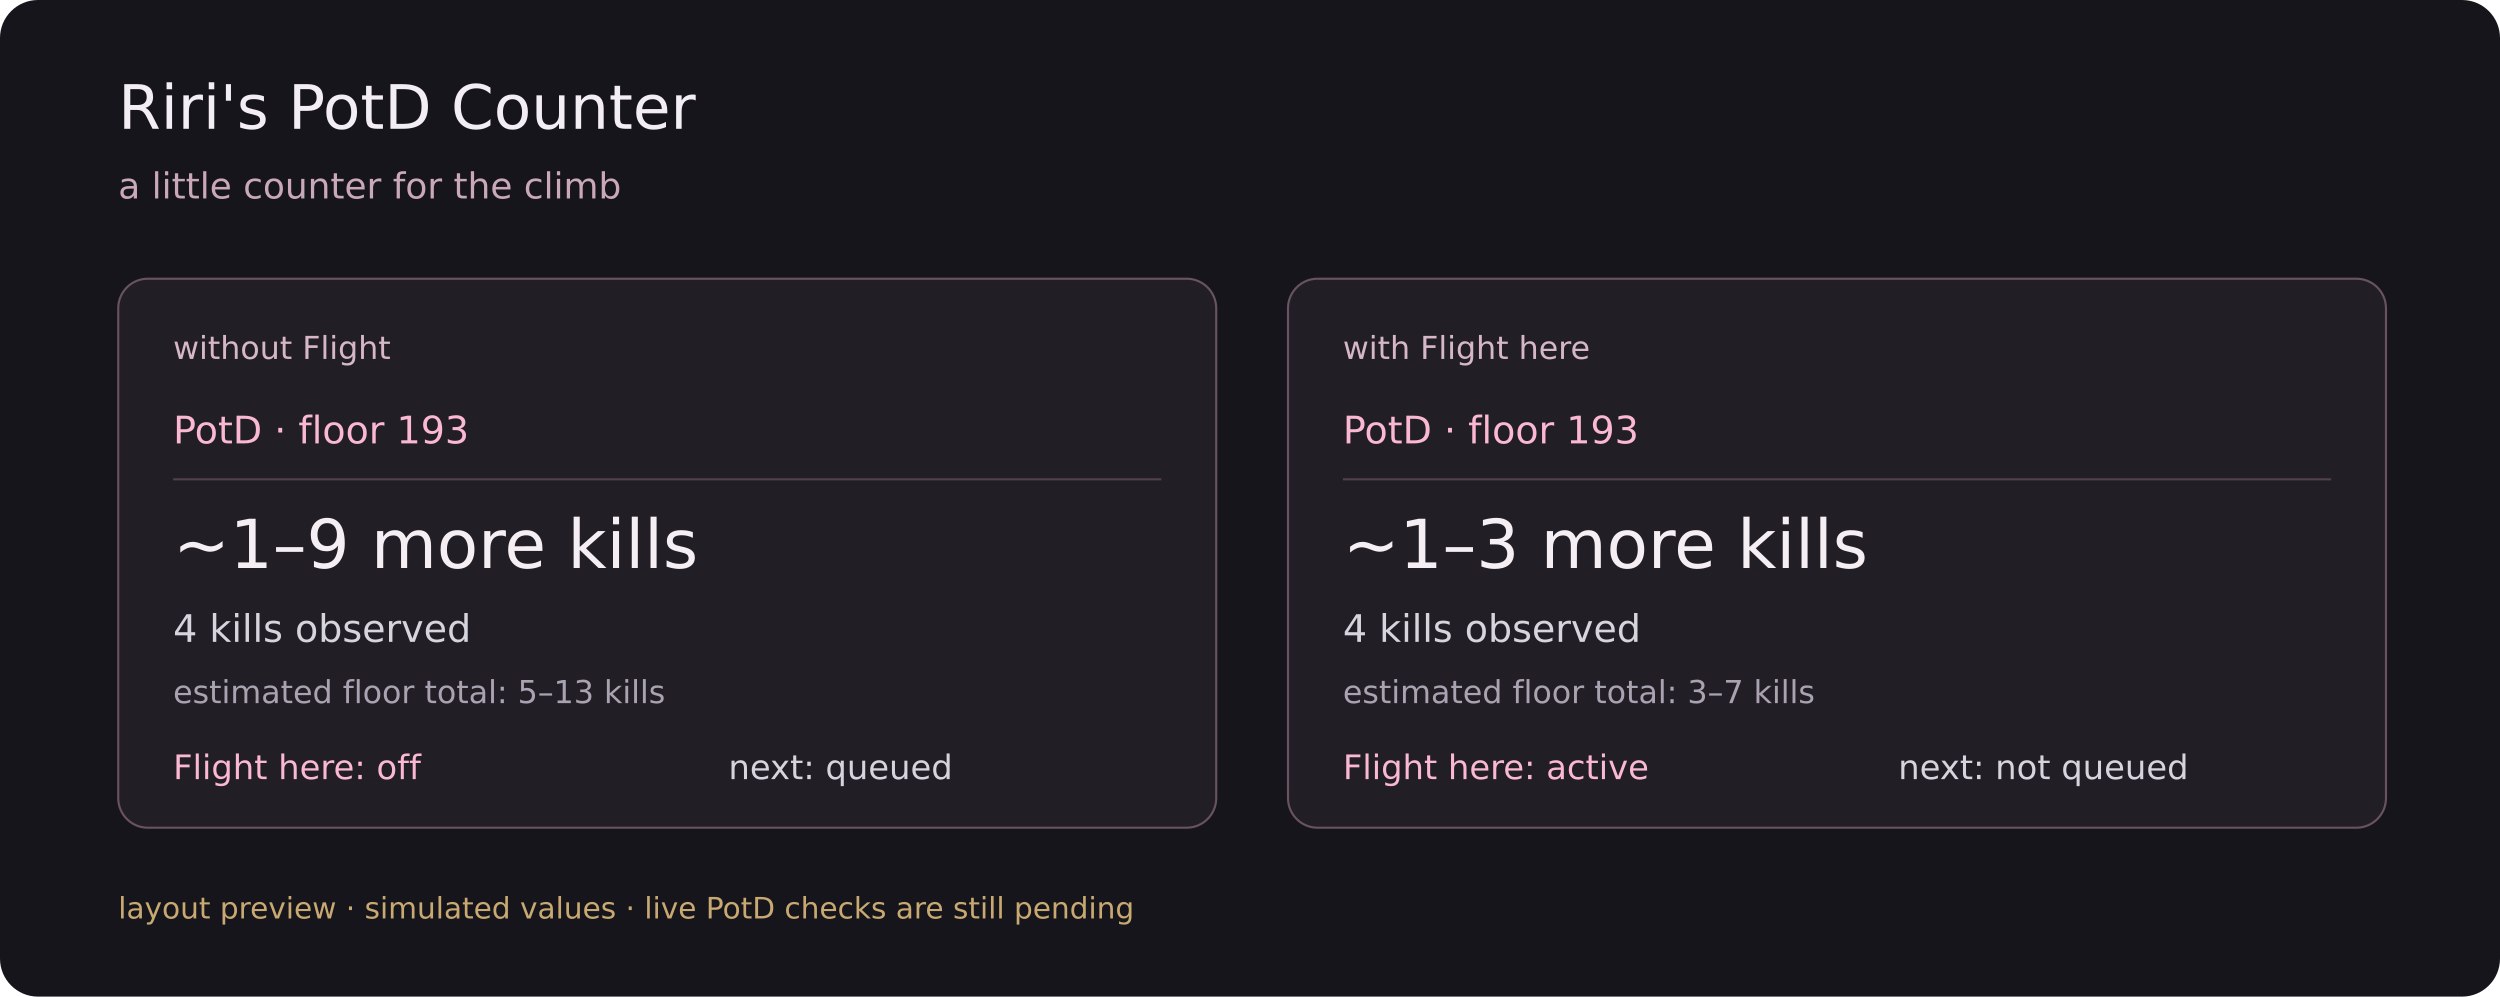
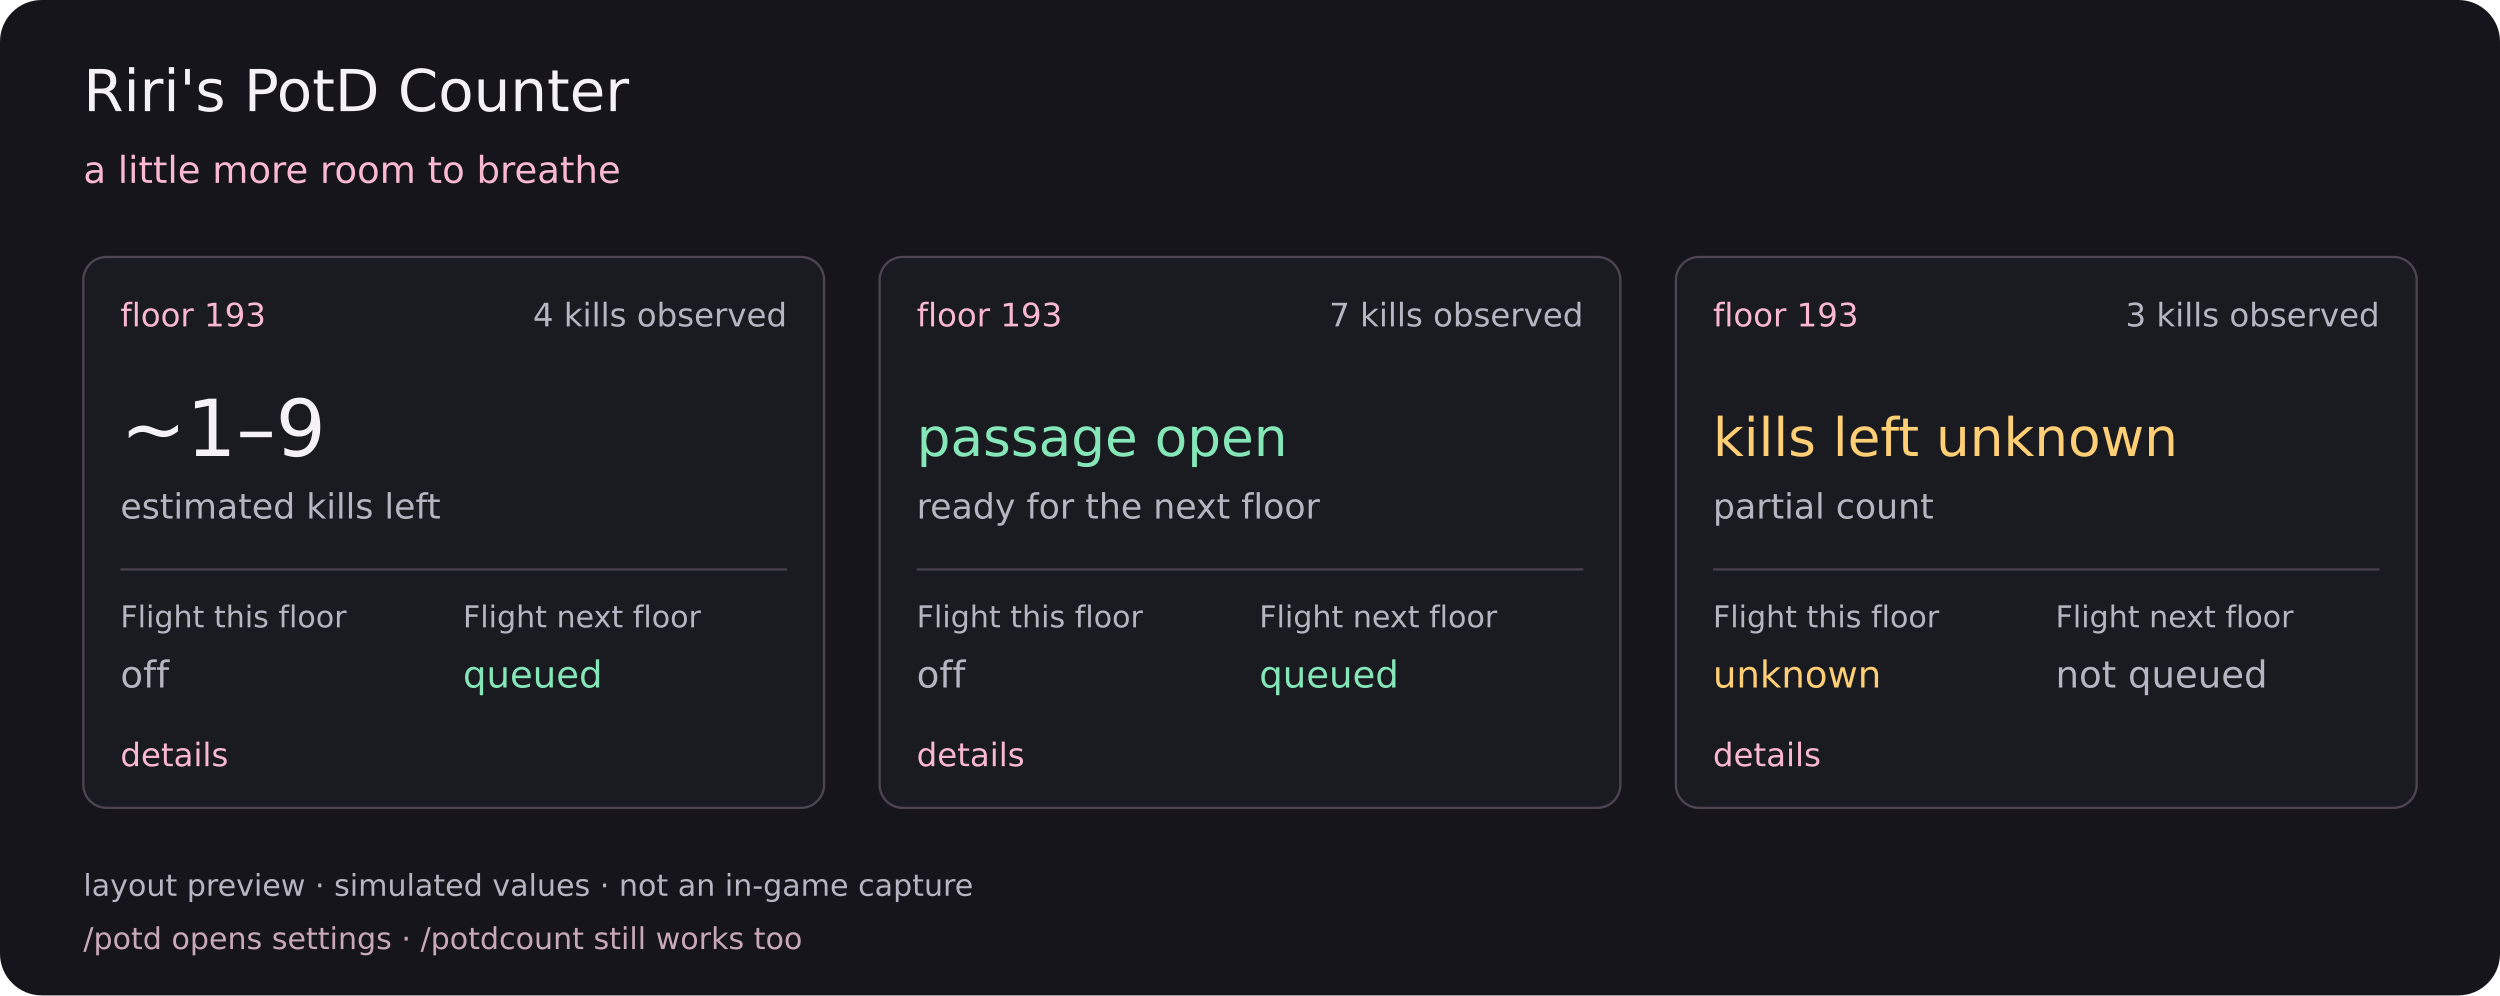
- <svg xmlns="http://www.w3.org/2000/svg" width="1184" height="472" viewBox="0 0 1184 472">
-   <rect width="1184" height="472" rx="18" fill="#17151c" />
+ <svg xmlns="http://www.w3.org/2000/svg" width="1080" height="430" viewBox="0 0 1080 430">
+   <rect width="1080" height="430" rx="18" fill="#15151b" />
  <g font-family="DejaVu Sans,Arial,sans-serif">
-     <text x="56" y="61" fill="#f3edf4" font-size="29">Riri's PotD Counter</text>
-     <text x="56" y="94" fill="#c9a8b9" font-size="17">a little counter for the climb</text>
-     <g transform="translate(56 132)">
-       <rect width="520" height="260" rx="14" fill="#211e26" stroke="#695363" />
-       <text x="26" y="38" fill="#d6b7c8" font-size="15">without Flight</text>
-       <text x="26" y="78" fill="#fab8d1" font-size="18">PotD · floor 193</text>
-       <path d="M26 95H494" stroke="#51404d" />
-       <text x="26" y="137" fill="#f5eff4" font-size="32">~1–9 more kills</text>
-       <text x="26" y="172" fill="#d6d4dc" font-size="18">4 kills observed</text>
-       <text x="26" y="201" fill="#aaa2b1" font-size="15">estimated floor total: 5–13 kills</text>
-       <text x="26" y="237" fill="#fab8d1" font-size="16">Flight here: off</text>
-       <text x="289" y="237" fill="#d6d4dc" font-size="16">next: queued</text>
+     <text x="36" y="48" fill="#f5f2f7" font-size="25">Riri's PotD Counter</text>
+     <text x="36" y="79" fill="#fab8d1" font-size="16">a little more room to breathe</text>
+     <g transform="translate(36 111)">
+       <rect width="320" height="238" rx="10" fill="#1a1a21" stroke="#4d4552" />
+       <text x="16" y="30" fill="#fab8d1" font-size="14">floor 193</text>
+       <text x="304" y="30" fill="#b8b5c2" font-size="14" text-anchor="end">4 kills observed</text>
+       <text x="16" y="86" fill="#f5f2f7" font-size="34">~1–9</text>
+       <text x="16" y="113" fill="#b8b5c2" font-size="15">estimated kills left</text>
+       <path d="M16 135H304" stroke="#48404d" />
+       <text x="16" y="160" fill="#b8b5c2" font-size="13">Flight this floor</text>
+       <text x="164" y="160" fill="#b8b5c2" font-size="13">Flight next floor</text>
+       <text x="16" y="186" fill="#b8b5c2" font-size="16">off</text>
+       <text x="164" y="186" fill="#85e6b8" font-size="16">queued</text>
+       <text x="16" y="220" fill="#fab8d1" font-size="14">details</text>
    </g>
-     <g transform="translate(610 132)">
-       <rect width="520" height="260" rx="14" fill="#211e26" stroke="#695363" />
-       <text x="26" y="38" fill="#d6b7c8" font-size="15">with Flight here</text>
-       <text x="26" y="78" fill="#fab8d1" font-size="18">PotD · floor 193</text>
-       <path d="M26 95H494" stroke="#51404d" />
-       <text x="26" y="137" fill="#f5eff4" font-size="32">~1–3 more kills</text>
-       <text x="26" y="172" fill="#d6d4dc" font-size="18">4 kills observed</text>
-       <text x="26" y="201" fill="#aaa2b1" font-size="15">estimated floor total: 3–7 kills</text>
-       <text x="26" y="237" fill="#fab8d1" font-size="16">Flight here: active</text>
-       <text x="289" y="237" fill="#d6d4dc" font-size="16">next: not queued</text>
+     <g transform="translate(380 111)">
+       <rect width="320" height="238" rx="10" fill="#1a1a21" stroke="#4d4552" />
+       <text x="16" y="30" fill="#fab8d1" font-size="14">floor 193</text>
+       <text x="304" y="30" fill="#b8b5c2" font-size="14" text-anchor="end">7 kills observed</text>
+       <text x="16" y="86" fill="#85e6b8" font-size="23">passage open</text>
+       <text x="16" y="113" fill="#b8b5c2" font-size="15">ready for the next floor</text>
+       <path d="M16 135H304" stroke="#48404d" />
+       <text x="16" y="160" fill="#b8b5c2" font-size="13">Flight this floor</text>
+       <text x="164" y="160" fill="#b8b5c2" font-size="13">Flight next floor</text>
+       <text x="16" y="186" fill="#b8b5c2" font-size="16">off</text>
+       <text x="164" y="186" fill="#85e6b8" font-size="16">queued</text>
+       <text x="16" y="220" fill="#fab8d1" font-size="14">details</text>
    </g>
-     <text x="56" y="435" fill="#c8a971" font-size="14">layout preview · simulated values · live PotD checks are still pending</text>
+     <g transform="translate(724 111)">
+       <rect width="320" height="238" rx="10" fill="#1a1a21" stroke="#4d4552" />
+       <text x="16" y="30" fill="#fab8d1" font-size="14">floor 193</text>
+       <text x="304" y="30" fill="#b8b5c2" font-size="14" text-anchor="end">3 kills observed</text>
+       <text x="16" y="86" fill="#ffcf75" font-size="23">kills left unknown</text>
+       <text x="16" y="113" fill="#b8b5c2" font-size="15">partial count</text>
+       <path d="M16 135H304" stroke="#48404d" />
+       <text x="16" y="160" fill="#b8b5c2" font-size="13">Flight this floor</text>
+       <text x="164" y="160" fill="#b8b5c2" font-size="13">Flight next floor</text>
+       <text x="16" y="186" fill="#ffcf75" font-size="16">unknown</text>
+       <text x="164" y="186" fill="#b8b5c2" font-size="16">not queued</text>
+       <text x="16" y="220" fill="#fab8d1" font-size="14">details</text>
+     </g>
+     <text x="36" y="387" fill="#b8b5c2" font-size="13">layout preview · simulated values · not an in-game capture</text>
+     <text x="36" y="410" fill="#c9a8b9" font-size="13">/potd opens settings · /potdcount still works too</text>
  </g>
</svg>
